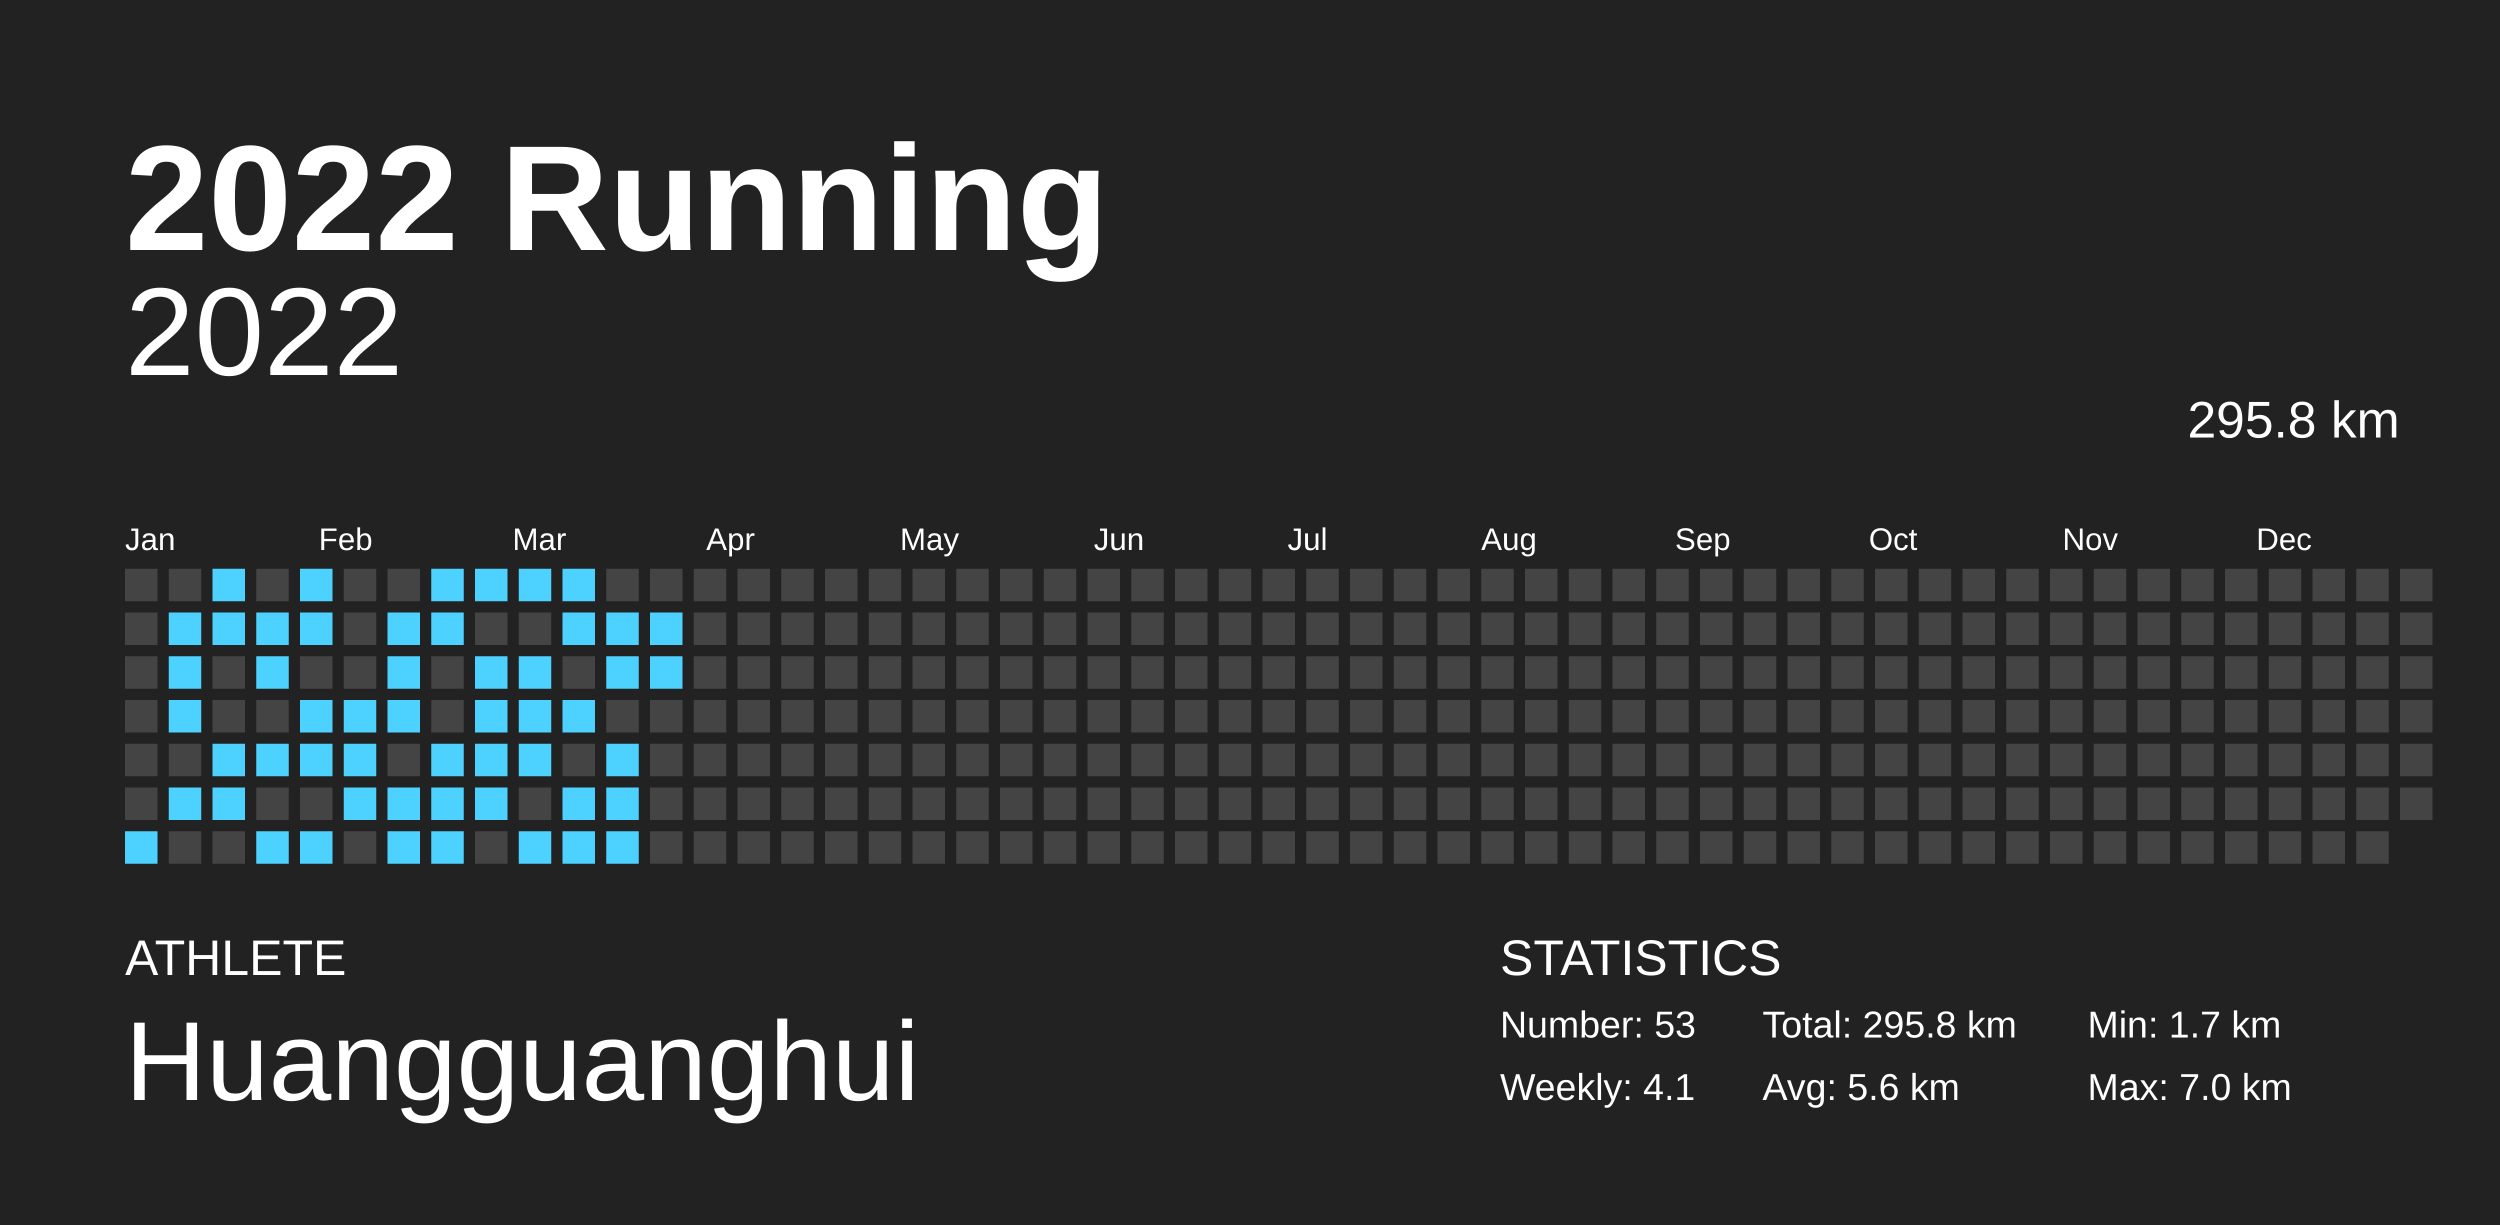
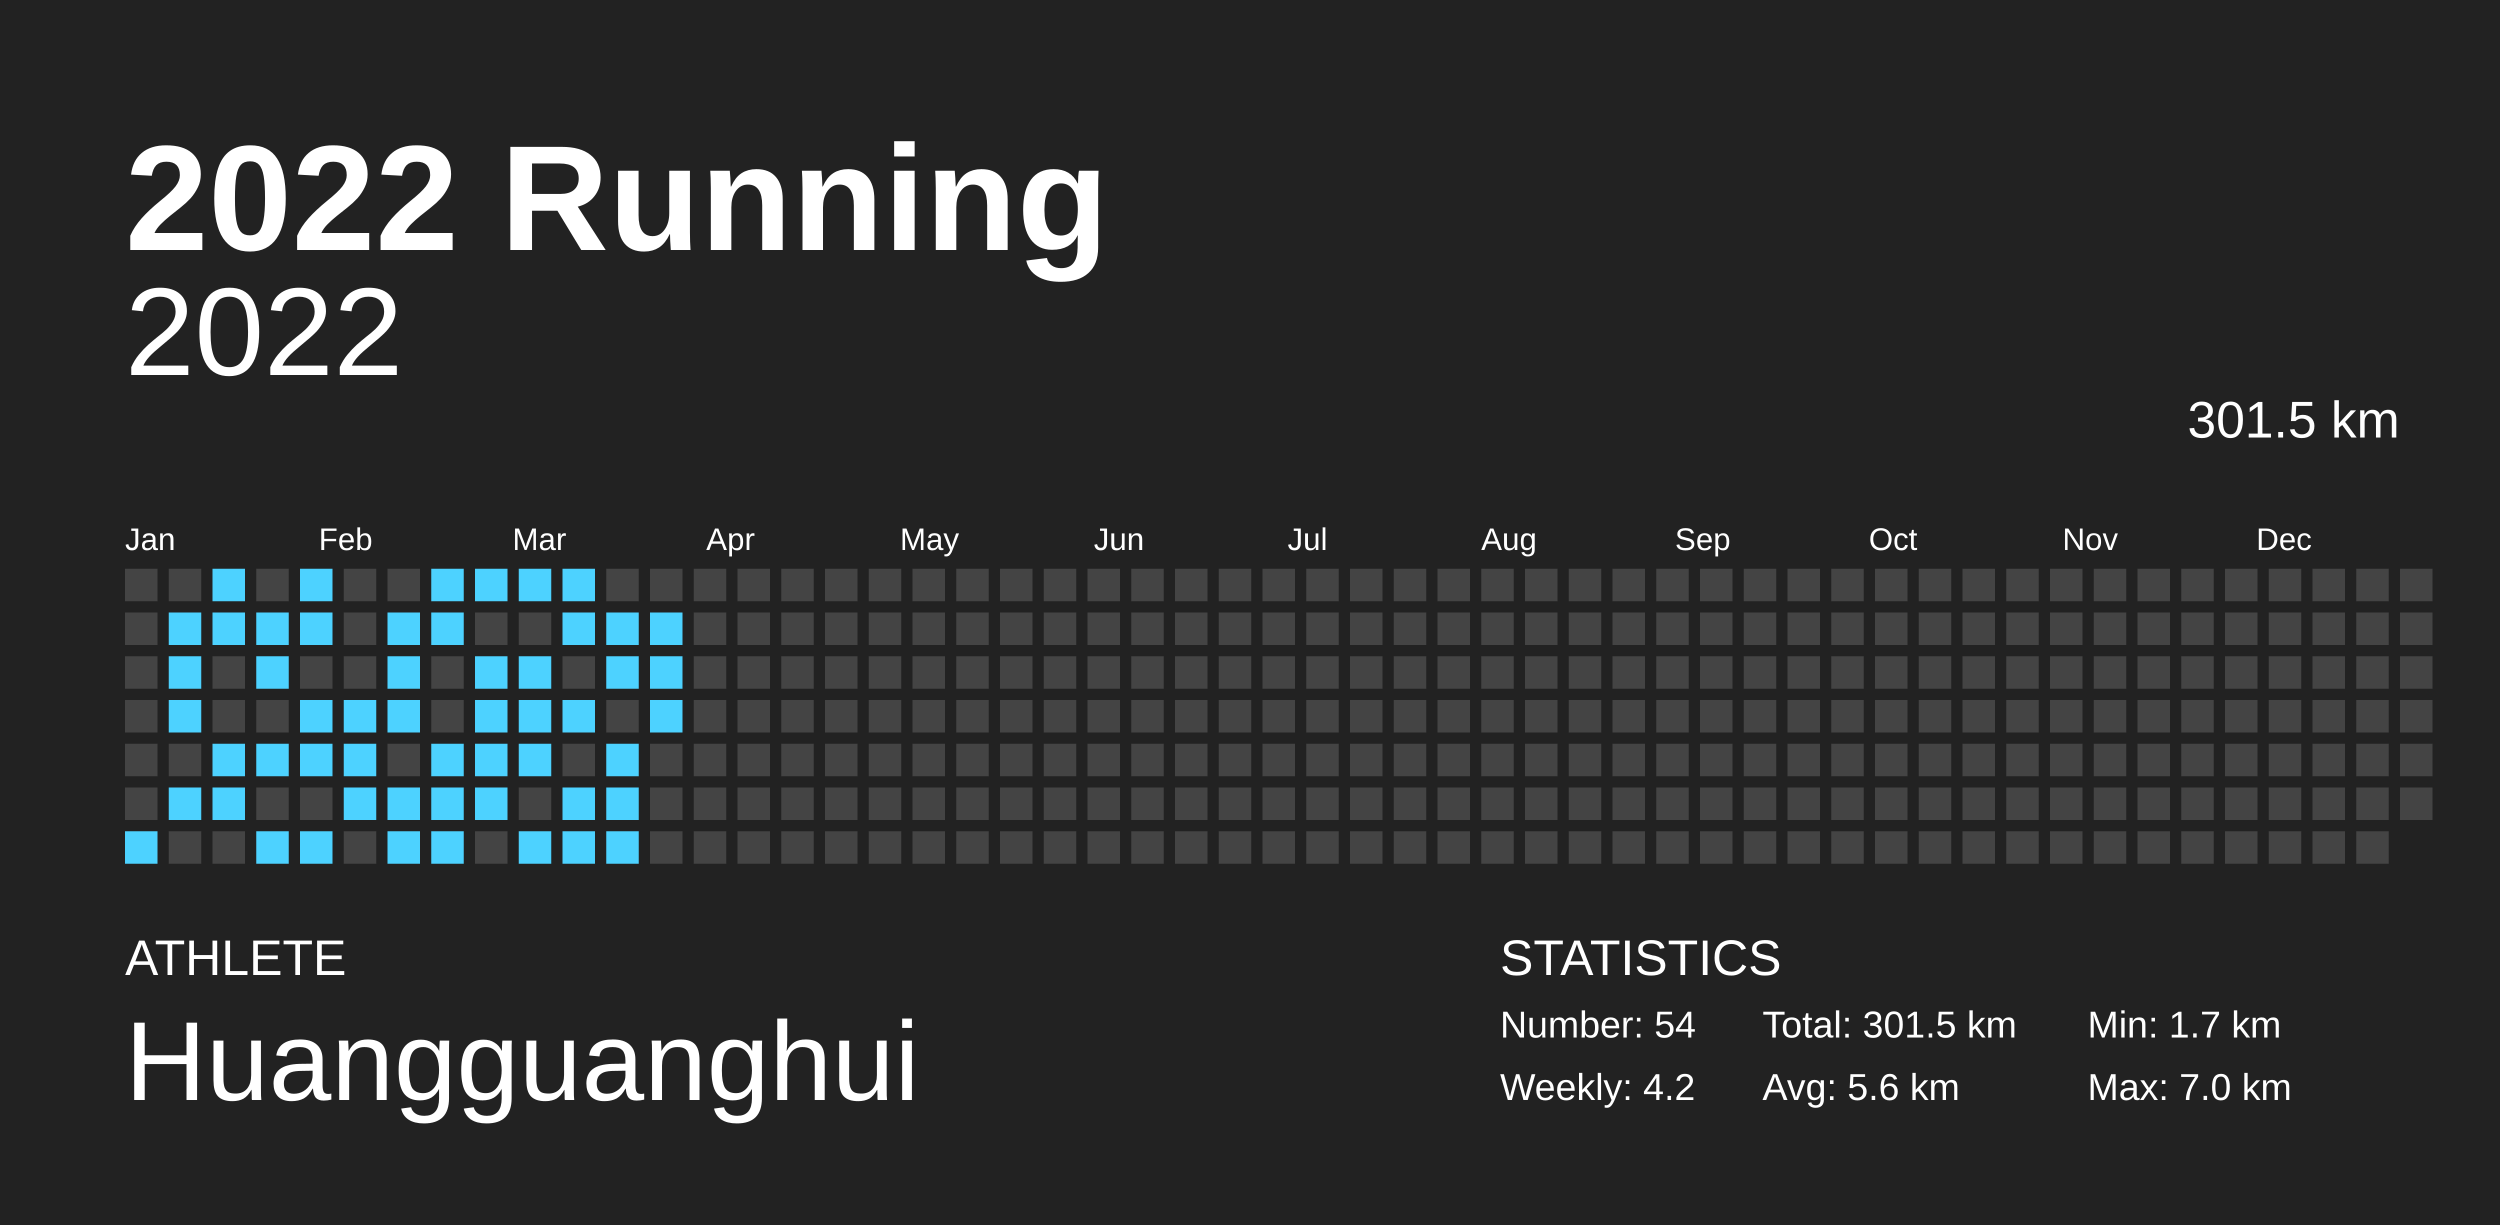
<svg xmlns="http://www.w3.org/2000/svg" baseProfile="full" height="98mm" version="1.1" viewBox="0,0,200,98" width="200mm">
  <defs />
  <rect fill="#222222" height="98" width="200" x="0" y="0" />
  <text fill="#FFFFFF" style="font-size:12px; font-family:Arial; font-weight:bold;" x="10" y="20">2022 Running</text>
  <text fill="#FFFFFF" style="font-size:4px; font-family:Arial" x="10" y="78">ATHLETE</text>
  <text fill="#FFFFFF" style="font-size:9px; font-family:Arial" x="10" y="88">Huangguanghui</text>
  <text fill="#FFFFFF" style="font-size:4px; font-family:Arial" x="120" y="78">STATISTICS</text>
-   <text fill="#FFFFFF" style="font-size:3px; font-family:Arial" x="120" y="83">Number: 53</text>
-   <text fill="#FFFFFF" style="font-size:3px; font-family:Arial" x="120" y="88">Weekly: 4.1</text>
-   <text fill="#FFFFFF" style="font-size:3px; font-family:Arial" x="141" y="83">Total: 295.8 km</text>
+   <text fill="#FFFFFF" style="font-size:3px; font-family:Arial" x="120" y="83">Number: 54</text>
+   <text fill="#FFFFFF" style="font-size:3px; font-family:Arial" x="120" y="88">Weekly: 4.2</text>
+   <text fill="#FFFFFF" style="font-size:3px; font-family:Arial" x="141" y="83">Total: 301.5 km</text>
  <text fill="#FFFFFF" style="font-size:3px; font-family:Arial" x="141" y="88">Avg: 5.6 km</text>
  <text fill="#FFFFFF" style="font-size:3px; font-family:Arial" x="167" y="83">Min: 1.7 km</text>
  <text fill="#FFFFFF" style="font-size:3px; font-family:Arial" x="167" y="88">Max: 7.0 km</text>
  <text alignment-baseline="hanging" fill="#FFFFFF" style="font-size:10.0px; font-family:Arial;" x="10" y="30">2022</text>
-   <text alignment-baseline="hanging" fill="#FFFFFF" style="font-size:4.125px; font-family:Arial;" x="175" y="35">295.8 km</text>
+   <text alignment-baseline="hanging" fill="#FFFFFF" style="font-size:4.125px; font-family:Arial;" x="175" y="35">301.5 km</text>
  <text fill="#FFFFFF" style="font-size:2.5px; font-family:Arial" x="10.0" y="44">Jan</text>
  <text fill="#FFFFFF" style="font-size:2.5px; font-family:Arial" x="25.5" y="44">Feb</text>
  <text fill="#FFFFFF" style="font-size:2.5px; font-family:Arial" x="41.0" y="44">Mar</text>
  <text fill="#FFFFFF" style="font-size:2.5px; font-family:Arial" x="56.5" y="44">Apr</text>
  <text fill="#FFFFFF" style="font-size:2.5px; font-family:Arial" x="72.0" y="44">May</text>
  <text fill="#FFFFFF" style="font-size:2.5px; font-family:Arial" x="87.5" y="44">Jun</text>
  <text fill="#FFFFFF" style="font-size:2.5px; font-family:Arial" x="103.0" y="44">Jul</text>
  <text fill="#FFFFFF" style="font-size:2.5px; font-family:Arial" x="118.5" y="44">Aug</text>
  <text fill="#FFFFFF" style="font-size:2.5px; font-family:Arial" x="134.0" y="44">Sep</text>
  <text fill="#FFFFFF" style="font-size:2.5px; font-family:Arial" x="149.5" y="44">Oct</text>
  <text fill="#FFFFFF" style="font-size:2.5px; font-family:Arial" x="165.0" y="44">Nov</text>
  <text fill="#FFFFFF" style="font-size:2.5px; font-family:Arial" x="180.5" y="44">Dec</text>
  <rect fill="#444444" height="2.6" width="2.6" x="10.0" y="45.5" />
  <rect fill="#444444" height="2.6" width="2.6" x="10.0" y="49.0" />
  <rect fill="#444444" height="2.6" width="2.6" x="10.0" y="52.5" />
  <rect fill="#444444" height="2.6" width="2.6" x="10.0" y="56.0" />
  <rect fill="#444444" height="2.6" width="2.6" x="10.0" y="59.5" />
  <rect fill="#444444" height="2.6" width="2.6" x="10.0" y="63.0" />
  <rect fill="#4dd2ff" height="2.6" width="2.6" x="10.0" y="66.5" />
  <rect fill="#444444" height="2.6" width="2.6" x="13.5" y="45.5" />
  <rect fill="#4dd2ff" height="2.6" width="2.6" x="13.5" y="49.0" />
  <rect fill="#4dd2ff" height="2.6" width="2.6" x="13.5" y="52.5" />
  <rect fill="#4dd2ff" height="2.6" width="2.6" x="13.5" y="56.0" />
  <rect fill="#444444" height="2.6" width="2.6" x="13.5" y="59.5" />
  <rect fill="#4dd2ff" height="2.6" width="2.6" x="13.5" y="63.0" />
  <rect fill="#444444" height="2.6" width="2.6" x="13.5" y="66.5" />
  <rect fill="#4dd2ff" height="2.6" width="2.6" x="17.0" y="45.5" />
  <rect fill="#4dd2ff" height="2.6" width="2.6" x="17.0" y="49.0" />
  <rect fill="#444444" height="2.6" width="2.6" x="17.0" y="52.5" />
  <rect fill="#444444" height="2.6" width="2.6" x="17.0" y="56.0" />
  <rect fill="#4dd2ff" height="2.6" width="2.6" x="17.0" y="59.5" />
  <rect fill="#4dd2ff" height="2.6" width="2.6" x="17.0" y="63.0" />
  <rect fill="#444444" height="2.6" width="2.6" x="17.0" y="66.5" />
  <rect fill="#444444" height="2.6" width="2.6" x="20.5" y="45.5" />
  <rect fill="#4dd2ff" height="2.6" width="2.6" x="20.5" y="49.0" />
  <rect fill="#4dd2ff" height="2.6" width="2.6" x="20.5" y="52.5" />
  <rect fill="#444444" height="2.6" width="2.6" x="20.5" y="56.0" />
  <rect fill="#4dd2ff" height="2.6" width="2.6" x="20.5" y="59.5" />
  <rect fill="#444444" height="2.6" width="2.6" x="20.5" y="63.0" />
  <rect fill="#4dd2ff" height="2.6" width="2.6" x="20.5" y="66.5" />
  <rect fill="#4dd2ff" height="2.6" width="2.6" x="24.0" y="45.5" />
  <rect fill="#4dd2ff" height="2.6" width="2.6" x="24.0" y="49.0" />
  <rect fill="#444444" height="2.6" width="2.6" x="24.0" y="52.5" />
  <rect fill="#4dd2ff" height="2.6" width="2.6" x="24.0" y="56.0" />
  <rect fill="#4dd2ff" height="2.6" width="2.6" x="24.0" y="59.5" />
  <rect fill="#444444" height="2.6" width="2.6" x="24.0" y="63.0" />
  <rect fill="#4dd2ff" height="2.6" width="2.6" x="24.0" y="66.5" />
  <rect fill="#444444" height="2.6" width="2.6" x="27.5" y="45.5" />
  <rect fill="#444444" height="2.6" width="2.6" x="27.5" y="49.0" />
  <rect fill="#444444" height="2.6" width="2.6" x="27.5" y="52.5" />
  <rect fill="#4dd2ff" height="2.6" width="2.6" x="27.5" y="56.0" />
  <rect fill="#4dd2ff" height="2.6" width="2.6" x="27.5" y="59.5" />
  <rect fill="#4dd2ff" height="2.6" width="2.6" x="27.5" y="63.0" />
  <rect fill="#444444" height="2.6" width="2.6" x="27.5" y="66.5" />
  <rect fill="#444444" height="2.6" width="2.6" x="31.0" y="45.5" />
  <rect fill="#4dd2ff" height="2.6" width="2.6" x="31.0" y="49.0" />
  <rect fill="#4dd2ff" height="2.6" width="2.6" x="31.0" y="52.5" />
  <rect fill="#4dd2ff" height="2.6" width="2.6" x="31.0" y="56.0" />
  <rect fill="#444444" height="2.6" width="2.6" x="31.0" y="59.5" />
  <rect fill="#4dd2ff" height="2.6" width="2.6" x="31.0" y="63.0" />
  <rect fill="#4dd2ff" height="2.6" width="2.6" x="31.0" y="66.5" />
  <rect fill="#4dd2ff" height="2.6" width="2.6" x="34.5" y="45.5" />
  <rect fill="#4dd2ff" height="2.6" width="2.6" x="34.5" y="49.0" />
  <rect fill="#444444" height="2.6" width="2.6" x="34.5" y="52.5" />
  <rect fill="#444444" height="2.6" width="2.6" x="34.5" y="56.0" />
  <rect fill="#4dd2ff" height="2.6" width="2.6" x="34.5" y="59.5" />
  <rect fill="#4dd2ff" height="2.6" width="2.6" x="34.5" y="63.0" />
  <rect fill="#4dd2ff" height="2.6" width="2.6" x="34.5" y="66.5" />
  <rect fill="#4dd2ff" height="2.6" width="2.6" x="38.0" y="45.5" />
  <rect fill="#444444" height="2.6" width="2.6" x="38.0" y="49.0" />
  <rect fill="#4dd2ff" height="2.6" width="2.6" x="38.0" y="52.5" />
  <rect fill="#4dd2ff" height="2.6" width="2.6" x="38.0" y="56.0" />
  <rect fill="#4dd2ff" height="2.6" width="2.6" x="38.0" y="59.5" />
  <rect fill="#4dd2ff" height="2.6" width="2.6" x="38.0" y="63.0" />
  <rect fill="#444444" height="2.6" width="2.6" x="38.0" y="66.5" />
  <rect fill="#4dd2ff" height="2.6" width="2.6" x="41.5" y="45.5" />
  <rect fill="#444444" height="2.6" width="2.6" x="41.5" y="49.0" />
  <rect fill="#4dd2ff" height="2.6" width="2.6" x="41.5" y="52.5" />
  <rect fill="#4dd2ff" height="2.6" width="2.6" x="41.5" y="56.0" />
  <rect fill="#4dd2ff" height="2.6" width="2.6" x="41.5" y="59.5" />
  <rect fill="#444444" height="2.6" width="2.6" x="41.5" y="63.0" />
  <rect fill="#4dd2ff" height="2.6" width="2.6" x="41.5" y="66.5" />
  <rect fill="#4dd2ff" height="2.6" width="2.6" x="45.0" y="45.5" />
  <rect fill="#4dd2ff" height="2.6" width="2.6" x="45.0" y="49.0" />
  <rect fill="#444444" height="2.6" width="2.6" x="45.0" y="52.5" />
  <rect fill="#4dd2ff" height="2.6" width="2.6" x="45.0" y="56.0" />
  <rect fill="#444444" height="2.6" width="2.6" x="45.0" y="59.5" />
  <rect fill="#4dd2ff" height="2.6" width="2.6" x="45.0" y="63.0" />
  <rect fill="#4dd2ff" height="2.6" width="2.6" x="45.0" y="66.5" />
  <rect fill="#444444" height="2.6" width="2.6" x="48.5" y="45.5" />
  <rect fill="#4dd2ff" height="2.6" width="2.6" x="48.5" y="49.0" />
  <rect fill="#4dd2ff" height="2.6" width="2.6" x="48.5" y="52.5" />
  <rect fill="#444444" height="2.6" width="2.6" x="48.5" y="56.0" />
  <rect fill="#4dd2ff" height="2.6" width="2.6" x="48.5" y="59.5" />
  <rect fill="#4dd2ff" height="2.6" width="2.6" x="48.5" y="63.0" />
  <rect fill="#4dd2ff" height="2.6" width="2.6" x="48.5" y="66.5" />
  <rect fill="#444444" height="2.6" width="2.6" x="52.0" y="45.5" />
  <rect fill="#4dd2ff" height="2.6" width="2.6" x="52.0" y="49.0" />
  <rect fill="#4dd2ff" height="2.6" width="2.6" x="52.0" y="52.5" />
-   <rect fill="#444444" height="2.6" width="2.6" x="52.0" y="56.0" />
+   <rect fill="#4dd2ff" height="2.6" width="2.6" x="52.0" y="56.0" />
  <rect fill="#444444" height="2.6" width="2.6" x="52.0" y="59.5" />
  <rect fill="#444444" height="2.6" width="2.6" x="52.0" y="63.0" />
  <rect fill="#444444" height="2.6" width="2.6" x="52.0" y="66.5" />
  <rect fill="#444444" height="2.6" width="2.6" x="55.5" y="45.5" />
  <rect fill="#444444" height="2.6" width="2.6" x="55.5" y="49.0" />
  <rect fill="#444444" height="2.6" width="2.6" x="55.5" y="52.5" />
  <rect fill="#444444" height="2.6" width="2.6" x="55.5" y="56.0" />
  <rect fill="#444444" height="2.6" width="2.6" x="55.5" y="59.5" />
  <rect fill="#444444" height="2.6" width="2.6" x="55.5" y="63.0" />
  <rect fill="#444444" height="2.6" width="2.6" x="55.5" y="66.5" />
  <rect fill="#444444" height="2.6" width="2.6" x="59.0" y="45.5" />
  <rect fill="#444444" height="2.6" width="2.6" x="59.0" y="49.0" />
  <rect fill="#444444" height="2.6" width="2.6" x="59.0" y="52.5" />
  <rect fill="#444444" height="2.6" width="2.6" x="59.0" y="56.0" />
  <rect fill="#444444" height="2.6" width="2.6" x="59.0" y="59.5" />
  <rect fill="#444444" height="2.6" width="2.6" x="59.0" y="63.0" />
  <rect fill="#444444" height="2.6" width="2.6" x="59.0" y="66.5" />
  <rect fill="#444444" height="2.6" width="2.6" x="62.5" y="45.5" />
  <rect fill="#444444" height="2.6" width="2.6" x="62.5" y="49.0" />
  <rect fill="#444444" height="2.6" width="2.6" x="62.5" y="52.5" />
  <rect fill="#444444" height="2.6" width="2.6" x="62.5" y="56.0" />
  <rect fill="#444444" height="2.6" width="2.6" x="62.5" y="59.5" />
  <rect fill="#444444" height="2.6" width="2.6" x="62.5" y="63.0" />
  <rect fill="#444444" height="2.6" width="2.6" x="62.5" y="66.5" />
  <rect fill="#444444" height="2.6" width="2.6" x="66.0" y="45.5" />
  <rect fill="#444444" height="2.6" width="2.6" x="66.0" y="49.0" />
  <rect fill="#444444" height="2.6" width="2.6" x="66.0" y="52.5" />
  <rect fill="#444444" height="2.6" width="2.6" x="66.0" y="56.0" />
  <rect fill="#444444" height="2.6" width="2.6" x="66.0" y="59.5" />
  <rect fill="#444444" height="2.6" width="2.6" x="66.0" y="63.0" />
  <rect fill="#444444" height="2.6" width="2.6" x="66.0" y="66.5" />
  <rect fill="#444444" height="2.6" width="2.6" x="69.5" y="45.5" />
  <rect fill="#444444" height="2.6" width="2.6" x="69.5" y="49.0" />
  <rect fill="#444444" height="2.6" width="2.6" x="69.5" y="52.5" />
  <rect fill="#444444" height="2.6" width="2.6" x="69.5" y="56.0" />
  <rect fill="#444444" height="2.6" width="2.6" x="69.5" y="59.5" />
  <rect fill="#444444" height="2.6" width="2.6" x="69.5" y="63.0" />
  <rect fill="#444444" height="2.6" width="2.6" x="69.5" y="66.5" />
  <rect fill="#444444" height="2.6" width="2.6" x="73.0" y="45.5" />
  <rect fill="#444444" height="2.6" width="2.6" x="73.0" y="49.0" />
  <rect fill="#444444" height="2.6" width="2.6" x="73.0" y="52.5" />
  <rect fill="#444444" height="2.6" width="2.6" x="73.0" y="56.0" />
  <rect fill="#444444" height="2.6" width="2.6" x="73.0" y="59.5" />
  <rect fill="#444444" height="2.6" width="2.6" x="73.0" y="63.0" />
  <rect fill="#444444" height="2.6" width="2.6" x="73.0" y="66.5" />
  <rect fill="#444444" height="2.6" width="2.6" x="76.5" y="45.5" />
  <rect fill="#444444" height="2.6" width="2.6" x="76.5" y="49.0" />
  <rect fill="#444444" height="2.6" width="2.6" x="76.5" y="52.5" />
  <rect fill="#444444" height="2.6" width="2.6" x="76.5" y="56.0" />
  <rect fill="#444444" height="2.6" width="2.6" x="76.5" y="59.5" />
  <rect fill="#444444" height="2.6" width="2.6" x="76.5" y="63.0" />
  <rect fill="#444444" height="2.6" width="2.6" x="76.5" y="66.5" />
  <rect fill="#444444" height="2.6" width="2.6" x="80.0" y="45.5" />
  <rect fill="#444444" height="2.6" width="2.6" x="80.0" y="49.0" />
  <rect fill="#444444" height="2.6" width="2.6" x="80.0" y="52.5" />
  <rect fill="#444444" height="2.6" width="2.6" x="80.0" y="56.0" />
  <rect fill="#444444" height="2.6" width="2.6" x="80.0" y="59.5" />
  <rect fill="#444444" height="2.6" width="2.6" x="80.0" y="63.0" />
  <rect fill="#444444" height="2.6" width="2.6" x="80.0" y="66.5" />
  <rect fill="#444444" height="2.6" width="2.6" x="83.5" y="45.5" />
  <rect fill="#444444" height="2.6" width="2.6" x="83.5" y="49.0" />
  <rect fill="#444444" height="2.6" width="2.6" x="83.5" y="52.5" />
  <rect fill="#444444" height="2.6" width="2.6" x="83.5" y="56.0" />
  <rect fill="#444444" height="2.6" width="2.6" x="83.5" y="59.5" />
  <rect fill="#444444" height="2.6" width="2.6" x="83.5" y="63.0" />
  <rect fill="#444444" height="2.6" width="2.6" x="83.5" y="66.5" />
  <rect fill="#444444" height="2.6" width="2.6" x="87.0" y="45.5" />
  <rect fill="#444444" height="2.6" width="2.6" x="87.0" y="49.0" />
  <rect fill="#444444" height="2.6" width="2.6" x="87.0" y="52.5" />
  <rect fill="#444444" height="2.6" width="2.6" x="87.0" y="56.0" />
  <rect fill="#444444" height="2.6" width="2.6" x="87.0" y="59.5" />
  <rect fill="#444444" height="2.6" width="2.6" x="87.0" y="63.0" />
  <rect fill="#444444" height="2.6" width="2.6" x="87.0" y="66.5" />
  <rect fill="#444444" height="2.6" width="2.6" x="90.5" y="45.5" />
  <rect fill="#444444" height="2.6" width="2.6" x="90.5" y="49.0" />
  <rect fill="#444444" height="2.6" width="2.6" x="90.5" y="52.5" />
  <rect fill="#444444" height="2.6" width="2.6" x="90.5" y="56.0" />
  <rect fill="#444444" height="2.6" width="2.6" x="90.5" y="59.5" />
  <rect fill="#444444" height="2.6" width="2.6" x="90.5" y="63.0" />
  <rect fill="#444444" height="2.6" width="2.6" x="90.5" y="66.5" />
  <rect fill="#444444" height="2.6" width="2.6" x="94.0" y="45.5" />
  <rect fill="#444444" height="2.6" width="2.6" x="94.0" y="49.0" />
  <rect fill="#444444" height="2.6" width="2.6" x="94.0" y="52.5" />
  <rect fill="#444444" height="2.6" width="2.6" x="94.0" y="56.0" />
  <rect fill="#444444" height="2.6" width="2.6" x="94.0" y="59.5" />
  <rect fill="#444444" height="2.6" width="2.6" x="94.0" y="63.0" />
  <rect fill="#444444" height="2.6" width="2.6" x="94.0" y="66.5" />
  <rect fill="#444444" height="2.6" width="2.6" x="97.5" y="45.5" />
  <rect fill="#444444" height="2.6" width="2.6" x="97.5" y="49.0" />
  <rect fill="#444444" height="2.6" width="2.6" x="97.5" y="52.5" />
  <rect fill="#444444" height="2.6" width="2.6" x="97.5" y="56.0" />
  <rect fill="#444444" height="2.6" width="2.6" x="97.5" y="59.5" />
  <rect fill="#444444" height="2.6" width="2.6" x="97.5" y="63.0" />
  <rect fill="#444444" height="2.6" width="2.6" x="97.5" y="66.5" />
  <rect fill="#444444" height="2.6" width="2.6" x="101.0" y="45.5" />
  <rect fill="#444444" height="2.6" width="2.6" x="101.0" y="49.0" />
  <rect fill="#444444" height="2.6" width="2.6" x="101.0" y="52.5" />
  <rect fill="#444444" height="2.6" width="2.6" x="101.0" y="56.0" />
  <rect fill="#444444" height="2.6" width="2.6" x="101.0" y="59.5" />
  <rect fill="#444444" height="2.6" width="2.6" x="101.0" y="63.0" />
  <rect fill="#444444" height="2.6" width="2.6" x="101.0" y="66.5" />
  <rect fill="#444444" height="2.6" width="2.6" x="104.5" y="45.5" />
  <rect fill="#444444" height="2.6" width="2.6" x="104.5" y="49.0" />
  <rect fill="#444444" height="2.6" width="2.6" x="104.5" y="52.5" />
  <rect fill="#444444" height="2.6" width="2.6" x="104.5" y="56.0" />
  <rect fill="#444444" height="2.6" width="2.6" x="104.5" y="59.5" />
  <rect fill="#444444" height="2.6" width="2.6" x="104.5" y="63.0" />
  <rect fill="#444444" height="2.6" width="2.6" x="104.5" y="66.5" />
  <rect fill="#444444" height="2.6" width="2.6" x="108.0" y="45.5" />
  <rect fill="#444444" height="2.6" width="2.6" x="108.0" y="49.0" />
  <rect fill="#444444" height="2.6" width="2.6" x="108.0" y="52.5" />
  <rect fill="#444444" height="2.6" width="2.6" x="108.0" y="56.0" />
  <rect fill="#444444" height="2.6" width="2.6" x="108.0" y="59.5" />
  <rect fill="#444444" height="2.6" width="2.6" x="108.0" y="63.0" />
  <rect fill="#444444" height="2.6" width="2.6" x="108.0" y="66.5" />
  <rect fill="#444444" height="2.6" width="2.6" x="111.5" y="45.5" />
  <rect fill="#444444" height="2.6" width="2.6" x="111.5" y="49.0" />
  <rect fill="#444444" height="2.6" width="2.6" x="111.5" y="52.5" />
  <rect fill="#444444" height="2.6" width="2.6" x="111.5" y="56.0" />
  <rect fill="#444444" height="2.6" width="2.6" x="111.5" y="59.5" />
  <rect fill="#444444" height="2.6" width="2.6" x="111.5" y="63.0" />
  <rect fill="#444444" height="2.6" width="2.6" x="111.5" y="66.5" />
  <rect fill="#444444" height="2.6" width="2.6" x="115.0" y="45.5" />
  <rect fill="#444444" height="2.6" width="2.6" x="115.0" y="49.0" />
  <rect fill="#444444" height="2.6" width="2.6" x="115.0" y="52.5" />
  <rect fill="#444444" height="2.6" width="2.6" x="115.0" y="56.0" />
  <rect fill="#444444" height="2.6" width="2.6" x="115.0" y="59.5" />
  <rect fill="#444444" height="2.6" width="2.6" x="115.0" y="63.0" />
  <rect fill="#444444" height="2.6" width="2.6" x="115.0" y="66.5" />
  <rect fill="#444444" height="2.6" width="2.6" x="118.5" y="45.5" />
  <rect fill="#444444" height="2.6" width="2.6" x="118.5" y="49.0" />
  <rect fill="#444444" height="2.6" width="2.6" x="118.5" y="52.5" />
  <rect fill="#444444" height="2.6" width="2.6" x="118.5" y="56.0" />
  <rect fill="#444444" height="2.6" width="2.6" x="118.5" y="59.5" />
  <rect fill="#444444" height="2.6" width="2.6" x="118.5" y="63.0" />
  <rect fill="#444444" height="2.6" width="2.6" x="118.5" y="66.5" />
  <rect fill="#444444" height="2.6" width="2.6" x="122.0" y="45.5" />
  <rect fill="#444444" height="2.6" width="2.6" x="122.0" y="49.0" />
  <rect fill="#444444" height="2.6" width="2.6" x="122.0" y="52.5" />
  <rect fill="#444444" height="2.6" width="2.6" x="122.0" y="56.0" />
  <rect fill="#444444" height="2.6" width="2.6" x="122.0" y="59.5" />
  <rect fill="#444444" height="2.6" width="2.6" x="122.0" y="63.0" />
  <rect fill="#444444" height="2.6" width="2.6" x="122.0" y="66.5" />
  <rect fill="#444444" height="2.6" width="2.6" x="125.5" y="45.5" />
  <rect fill="#444444" height="2.6" width="2.6" x="125.5" y="49.0" />
  <rect fill="#444444" height="2.6" width="2.6" x="125.5" y="52.5" />
  <rect fill="#444444" height="2.6" width="2.6" x="125.5" y="56.0" />
  <rect fill="#444444" height="2.6" width="2.6" x="125.5" y="59.5" />
  <rect fill="#444444" height="2.6" width="2.6" x="125.5" y="63.0" />
  <rect fill="#444444" height="2.6" width="2.6" x="125.5" y="66.5" />
  <rect fill="#444444" height="2.6" width="2.6" x="129.0" y="45.5" />
  <rect fill="#444444" height="2.6" width="2.6" x="129.0" y="49.0" />
  <rect fill="#444444" height="2.6" width="2.6" x="129.0" y="52.5" />
  <rect fill="#444444" height="2.6" width="2.6" x="129.0" y="56.0" />
  <rect fill="#444444" height="2.6" width="2.6" x="129.0" y="59.5" />
  <rect fill="#444444" height="2.6" width="2.6" x="129.0" y="63.0" />
  <rect fill="#444444" height="2.6" width="2.6" x="129.0" y="66.5" />
  <rect fill="#444444" height="2.6" width="2.6" x="132.5" y="45.5" />
  <rect fill="#444444" height="2.6" width="2.6" x="132.5" y="49.0" />
  <rect fill="#444444" height="2.6" width="2.6" x="132.5" y="52.5" />
  <rect fill="#444444" height="2.6" width="2.6" x="132.5" y="56.0" />
  <rect fill="#444444" height="2.6" width="2.6" x="132.5" y="59.5" />
  <rect fill="#444444" height="2.6" width="2.6" x="132.5" y="63.0" />
  <rect fill="#444444" height="2.6" width="2.6" x="132.5" y="66.5" />
  <rect fill="#444444" height="2.6" width="2.6" x="136.0" y="45.5" />
  <rect fill="#444444" height="2.6" width="2.6" x="136.0" y="49.0" />
  <rect fill="#444444" height="2.6" width="2.6" x="136.0" y="52.5" />
  <rect fill="#444444" height="2.6" width="2.6" x="136.0" y="56.0" />
  <rect fill="#444444" height="2.6" width="2.6" x="136.0" y="59.5" />
  <rect fill="#444444" height="2.6" width="2.6" x="136.0" y="63.0" />
  <rect fill="#444444" height="2.6" width="2.6" x="136.0" y="66.5" />
  <rect fill="#444444" height="2.6" width="2.6" x="139.5" y="45.5" />
  <rect fill="#444444" height="2.6" width="2.6" x="139.5" y="49.0" />
  <rect fill="#444444" height="2.6" width="2.6" x="139.5" y="52.5" />
  <rect fill="#444444" height="2.6" width="2.6" x="139.5" y="56.0" />
  <rect fill="#444444" height="2.6" width="2.6" x="139.5" y="59.5" />
  <rect fill="#444444" height="2.6" width="2.6" x="139.5" y="63.0" />
  <rect fill="#444444" height="2.6" width="2.6" x="139.5" y="66.5" />
  <rect fill="#444444" height="2.6" width="2.6" x="143.0" y="45.5" />
  <rect fill="#444444" height="2.6" width="2.6" x="143.0" y="49.0" />
  <rect fill="#444444" height="2.6" width="2.6" x="143.0" y="52.5" />
  <rect fill="#444444" height="2.6" width="2.6" x="143.0" y="56.0" />
  <rect fill="#444444" height="2.6" width="2.6" x="143.0" y="59.5" />
  <rect fill="#444444" height="2.6" width="2.6" x="143.0" y="63.0" />
  <rect fill="#444444" height="2.6" width="2.6" x="143.0" y="66.5" />
  <rect fill="#444444" height="2.6" width="2.6" x="146.5" y="45.5" />
  <rect fill="#444444" height="2.6" width="2.6" x="146.5" y="49.0" />
  <rect fill="#444444" height="2.6" width="2.6" x="146.5" y="52.5" />
  <rect fill="#444444" height="2.6" width="2.6" x="146.5" y="56.0" />
  <rect fill="#444444" height="2.6" width="2.6" x="146.5" y="59.5" />
  <rect fill="#444444" height="2.6" width="2.6" x="146.5" y="63.0" />
  <rect fill="#444444" height="2.6" width="2.6" x="146.5" y="66.5" />
  <rect fill="#444444" height="2.6" width="2.6" x="150.0" y="45.5" />
  <rect fill="#444444" height="2.6" width="2.6" x="150.0" y="49.0" />
  <rect fill="#444444" height="2.6" width="2.6" x="150.0" y="52.5" />
  <rect fill="#444444" height="2.6" width="2.6" x="150.0" y="56.0" />
  <rect fill="#444444" height="2.6" width="2.6" x="150.0" y="59.5" />
  <rect fill="#444444" height="2.6" width="2.6" x="150.0" y="63.0" />
  <rect fill="#444444" height="2.6" width="2.6" x="150.0" y="66.5" />
  <rect fill="#444444" height="2.6" width="2.6" x="153.5" y="45.5" />
  <rect fill="#444444" height="2.6" width="2.6" x="153.5" y="49.0" />
  <rect fill="#444444" height="2.6" width="2.6" x="153.5" y="52.5" />
  <rect fill="#444444" height="2.6" width="2.6" x="153.5" y="56.0" />
  <rect fill="#444444" height="2.6" width="2.6" x="153.5" y="59.5" />
  <rect fill="#444444" height="2.6" width="2.6" x="153.5" y="63.0" />
  <rect fill="#444444" height="2.6" width="2.6" x="153.5" y="66.5" />
  <rect fill="#444444" height="2.6" width="2.6" x="157.0" y="45.5" />
  <rect fill="#444444" height="2.6" width="2.6" x="157.0" y="49.0" />
  <rect fill="#444444" height="2.6" width="2.6" x="157.0" y="52.5" />
  <rect fill="#444444" height="2.6" width="2.6" x="157.0" y="56.0" />
  <rect fill="#444444" height="2.6" width="2.6" x="157.0" y="59.5" />
  <rect fill="#444444" height="2.6" width="2.6" x="157.0" y="63.0" />
  <rect fill="#444444" height="2.6" width="2.6" x="157.0" y="66.5" />
  <rect fill="#444444" height="2.6" width="2.6" x="160.5" y="45.5" />
  <rect fill="#444444" height="2.6" width="2.6" x="160.5" y="49.0" />
  <rect fill="#444444" height="2.6" width="2.6" x="160.5" y="52.5" />
  <rect fill="#444444" height="2.6" width="2.6" x="160.5" y="56.0" />
  <rect fill="#444444" height="2.6" width="2.6" x="160.5" y="59.5" />
  <rect fill="#444444" height="2.6" width="2.6" x="160.5" y="63.0" />
  <rect fill="#444444" height="2.6" width="2.6" x="160.5" y="66.5" />
  <rect fill="#444444" height="2.6" width="2.6" x="164.0" y="45.5" />
  <rect fill="#444444" height="2.6" width="2.6" x="164.0" y="49.0" />
  <rect fill="#444444" height="2.6" width="2.6" x="164.0" y="52.5" />
  <rect fill="#444444" height="2.6" width="2.6" x="164.0" y="56.0" />
  <rect fill="#444444" height="2.6" width="2.6" x="164.0" y="59.5" />
  <rect fill="#444444" height="2.6" width="2.6" x="164.0" y="63.0" />
  <rect fill="#444444" height="2.6" width="2.6" x="164.0" y="66.5" />
  <rect fill="#444444" height="2.6" width="2.6" x="167.5" y="45.5" />
  <rect fill="#444444" height="2.6" width="2.6" x="167.5" y="49.0" />
  <rect fill="#444444" height="2.6" width="2.6" x="167.5" y="52.5" />
  <rect fill="#444444" height="2.6" width="2.6" x="167.5" y="56.0" />
  <rect fill="#444444" height="2.6" width="2.6" x="167.5" y="59.5" />
  <rect fill="#444444" height="2.6" width="2.6" x="167.5" y="63.0" />
  <rect fill="#444444" height="2.6" width="2.6" x="167.5" y="66.5" />
  <rect fill="#444444" height="2.6" width="2.6" x="171.0" y="45.5" />
  <rect fill="#444444" height="2.6" width="2.6" x="171.0" y="49.0" />
  <rect fill="#444444" height="2.6" width="2.6" x="171.0" y="52.5" />
  <rect fill="#444444" height="2.6" width="2.6" x="171.0" y="56.0" />
  <rect fill="#444444" height="2.6" width="2.6" x="171.0" y="59.5" />
  <rect fill="#444444" height="2.6" width="2.6" x="171.0" y="63.0" />
  <rect fill="#444444" height="2.6" width="2.6" x="171.0" y="66.5" />
  <rect fill="#444444" height="2.6" width="2.6" x="174.5" y="45.5" />
  <rect fill="#444444" height="2.6" width="2.6" x="174.5" y="49.0" />
  <rect fill="#444444" height="2.6" width="2.6" x="174.5" y="52.5" />
  <rect fill="#444444" height="2.6" width="2.6" x="174.5" y="56.0" />
  <rect fill="#444444" height="2.6" width="2.6" x="174.5" y="59.5" />
  <rect fill="#444444" height="2.6" width="2.6" x="174.5" y="63.0" />
  <rect fill="#444444" height="2.6" width="2.6" x="174.5" y="66.5" />
  <rect fill="#444444" height="2.6" width="2.6" x="178.0" y="45.5" />
  <rect fill="#444444" height="2.6" width="2.6" x="178.0" y="49.0" />
  <rect fill="#444444" height="2.6" width="2.6" x="178.0" y="52.5" />
  <rect fill="#444444" height="2.6" width="2.6" x="178.0" y="56.0" />
  <rect fill="#444444" height="2.6" width="2.6" x="178.0" y="59.5" />
  <rect fill="#444444" height="2.6" width="2.6" x="178.0" y="63.0" />
  <rect fill="#444444" height="2.6" width="2.6" x="178.0" y="66.5" />
  <rect fill="#444444" height="2.6" width="2.6" x="181.5" y="45.5" />
  <rect fill="#444444" height="2.6" width="2.6" x="181.5" y="49.0" />
  <rect fill="#444444" height="2.6" width="2.6" x="181.5" y="52.5" />
  <rect fill="#444444" height="2.6" width="2.6" x="181.5" y="56.0" />
  <rect fill="#444444" height="2.6" width="2.6" x="181.5" y="59.5" />
  <rect fill="#444444" height="2.6" width="2.6" x="181.5" y="63.0" />
  <rect fill="#444444" height="2.6" width="2.6" x="181.5" y="66.5" />
  <rect fill="#444444" height="2.6" width="2.6" x="185.0" y="45.5" />
  <rect fill="#444444" height="2.6" width="2.6" x="185.0" y="49.0" />
  <rect fill="#444444" height="2.6" width="2.6" x="185.0" y="52.5" />
  <rect fill="#444444" height="2.6" width="2.6" x="185.0" y="56.0" />
  <rect fill="#444444" height="2.6" width="2.6" x="185.0" y="59.5" />
  <rect fill="#444444" height="2.6" width="2.6" x="185.0" y="63.0" />
  <rect fill="#444444" height="2.6" width="2.6" x="185.0" y="66.5" />
  <rect fill="#444444" height="2.6" width="2.6" x="188.5" y="45.5" />
  <rect fill="#444444" height="2.6" width="2.6" x="188.5" y="49.0" />
  <rect fill="#444444" height="2.6" width="2.6" x="188.5" y="52.5" />
  <rect fill="#444444" height="2.6" width="2.6" x="188.5" y="56.0" />
  <rect fill="#444444" height="2.6" width="2.6" x="188.5" y="59.5" />
  <rect fill="#444444" height="2.6" width="2.6" x="188.5" y="63.0" />
  <rect fill="#444444" height="2.6" width="2.6" x="188.5" y="66.5" />
  <rect fill="#444444" height="2.6" width="2.6" x="192.0" y="45.5" />
  <rect fill="#444444" height="2.6" width="2.6" x="192.0" y="49.0" />
  <rect fill="#444444" height="2.6" width="2.6" x="192.0" y="52.5" />
  <rect fill="#444444" height="2.6" width="2.6" x="192.0" y="56.0" />
  <rect fill="#444444" height="2.6" width="2.6" x="192.0" y="59.5" />
  <rect fill="#444444" height="2.6" width="2.6" x="192.0" y="63.0" />
</svg>
